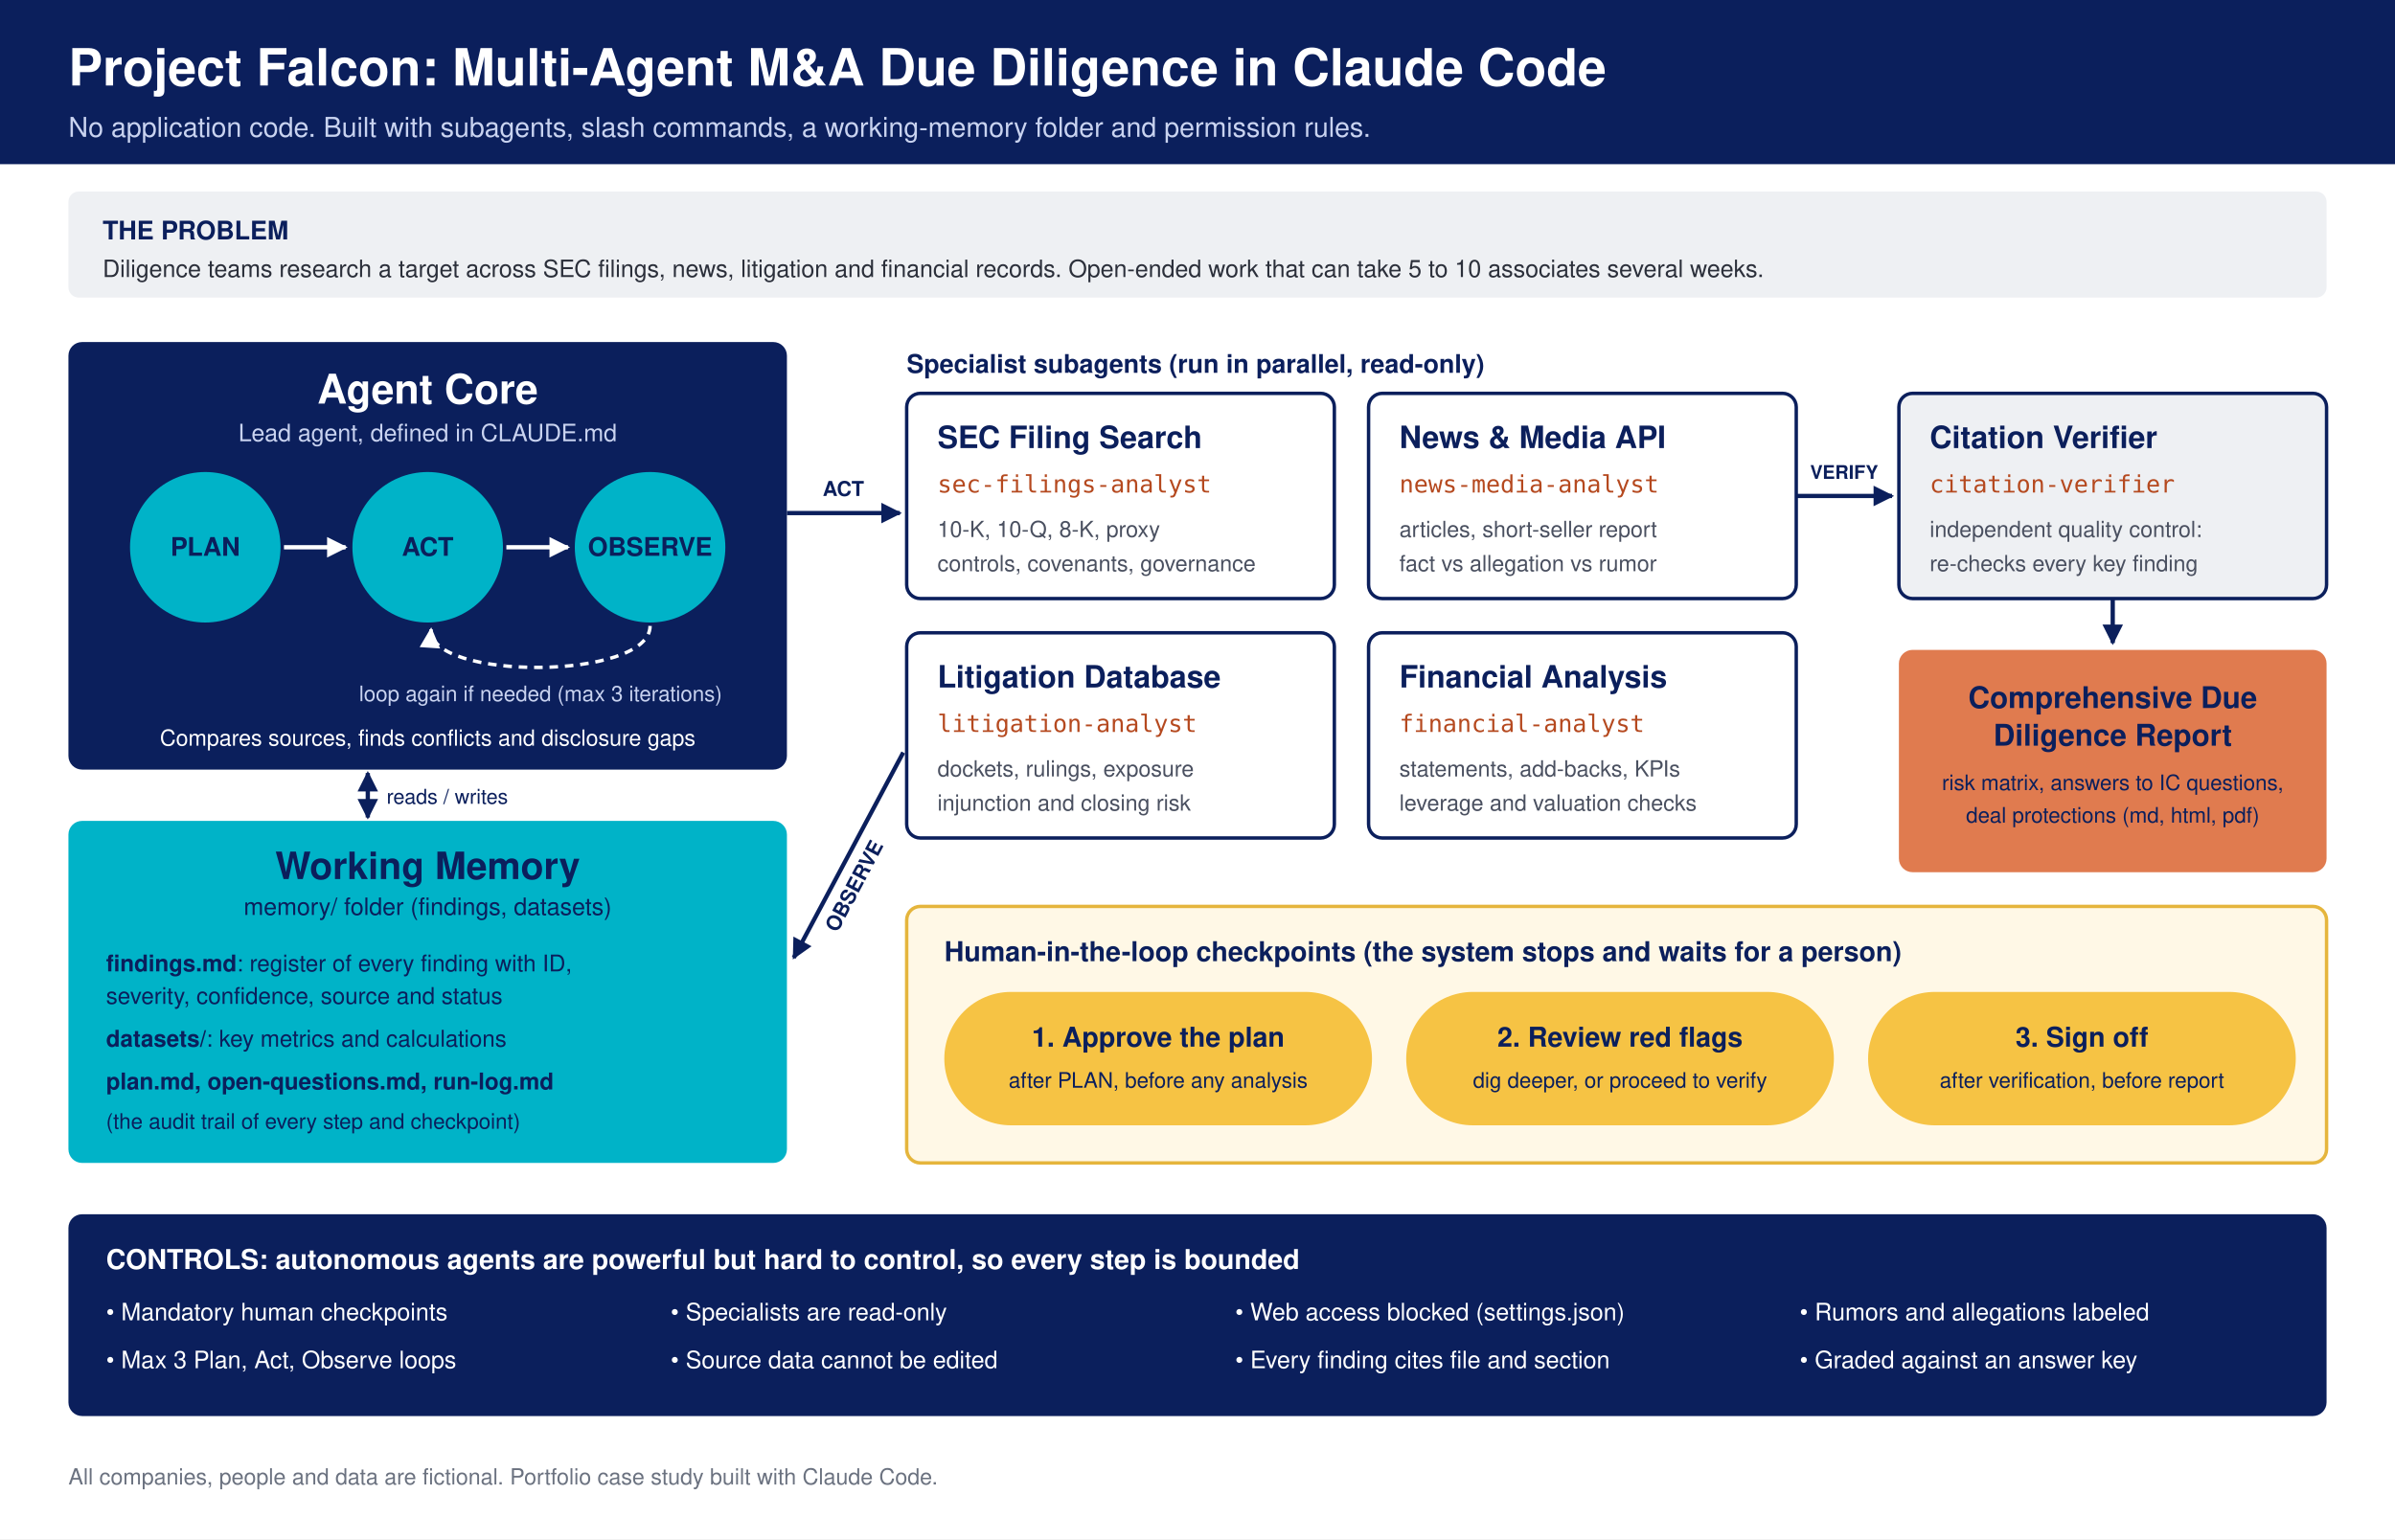
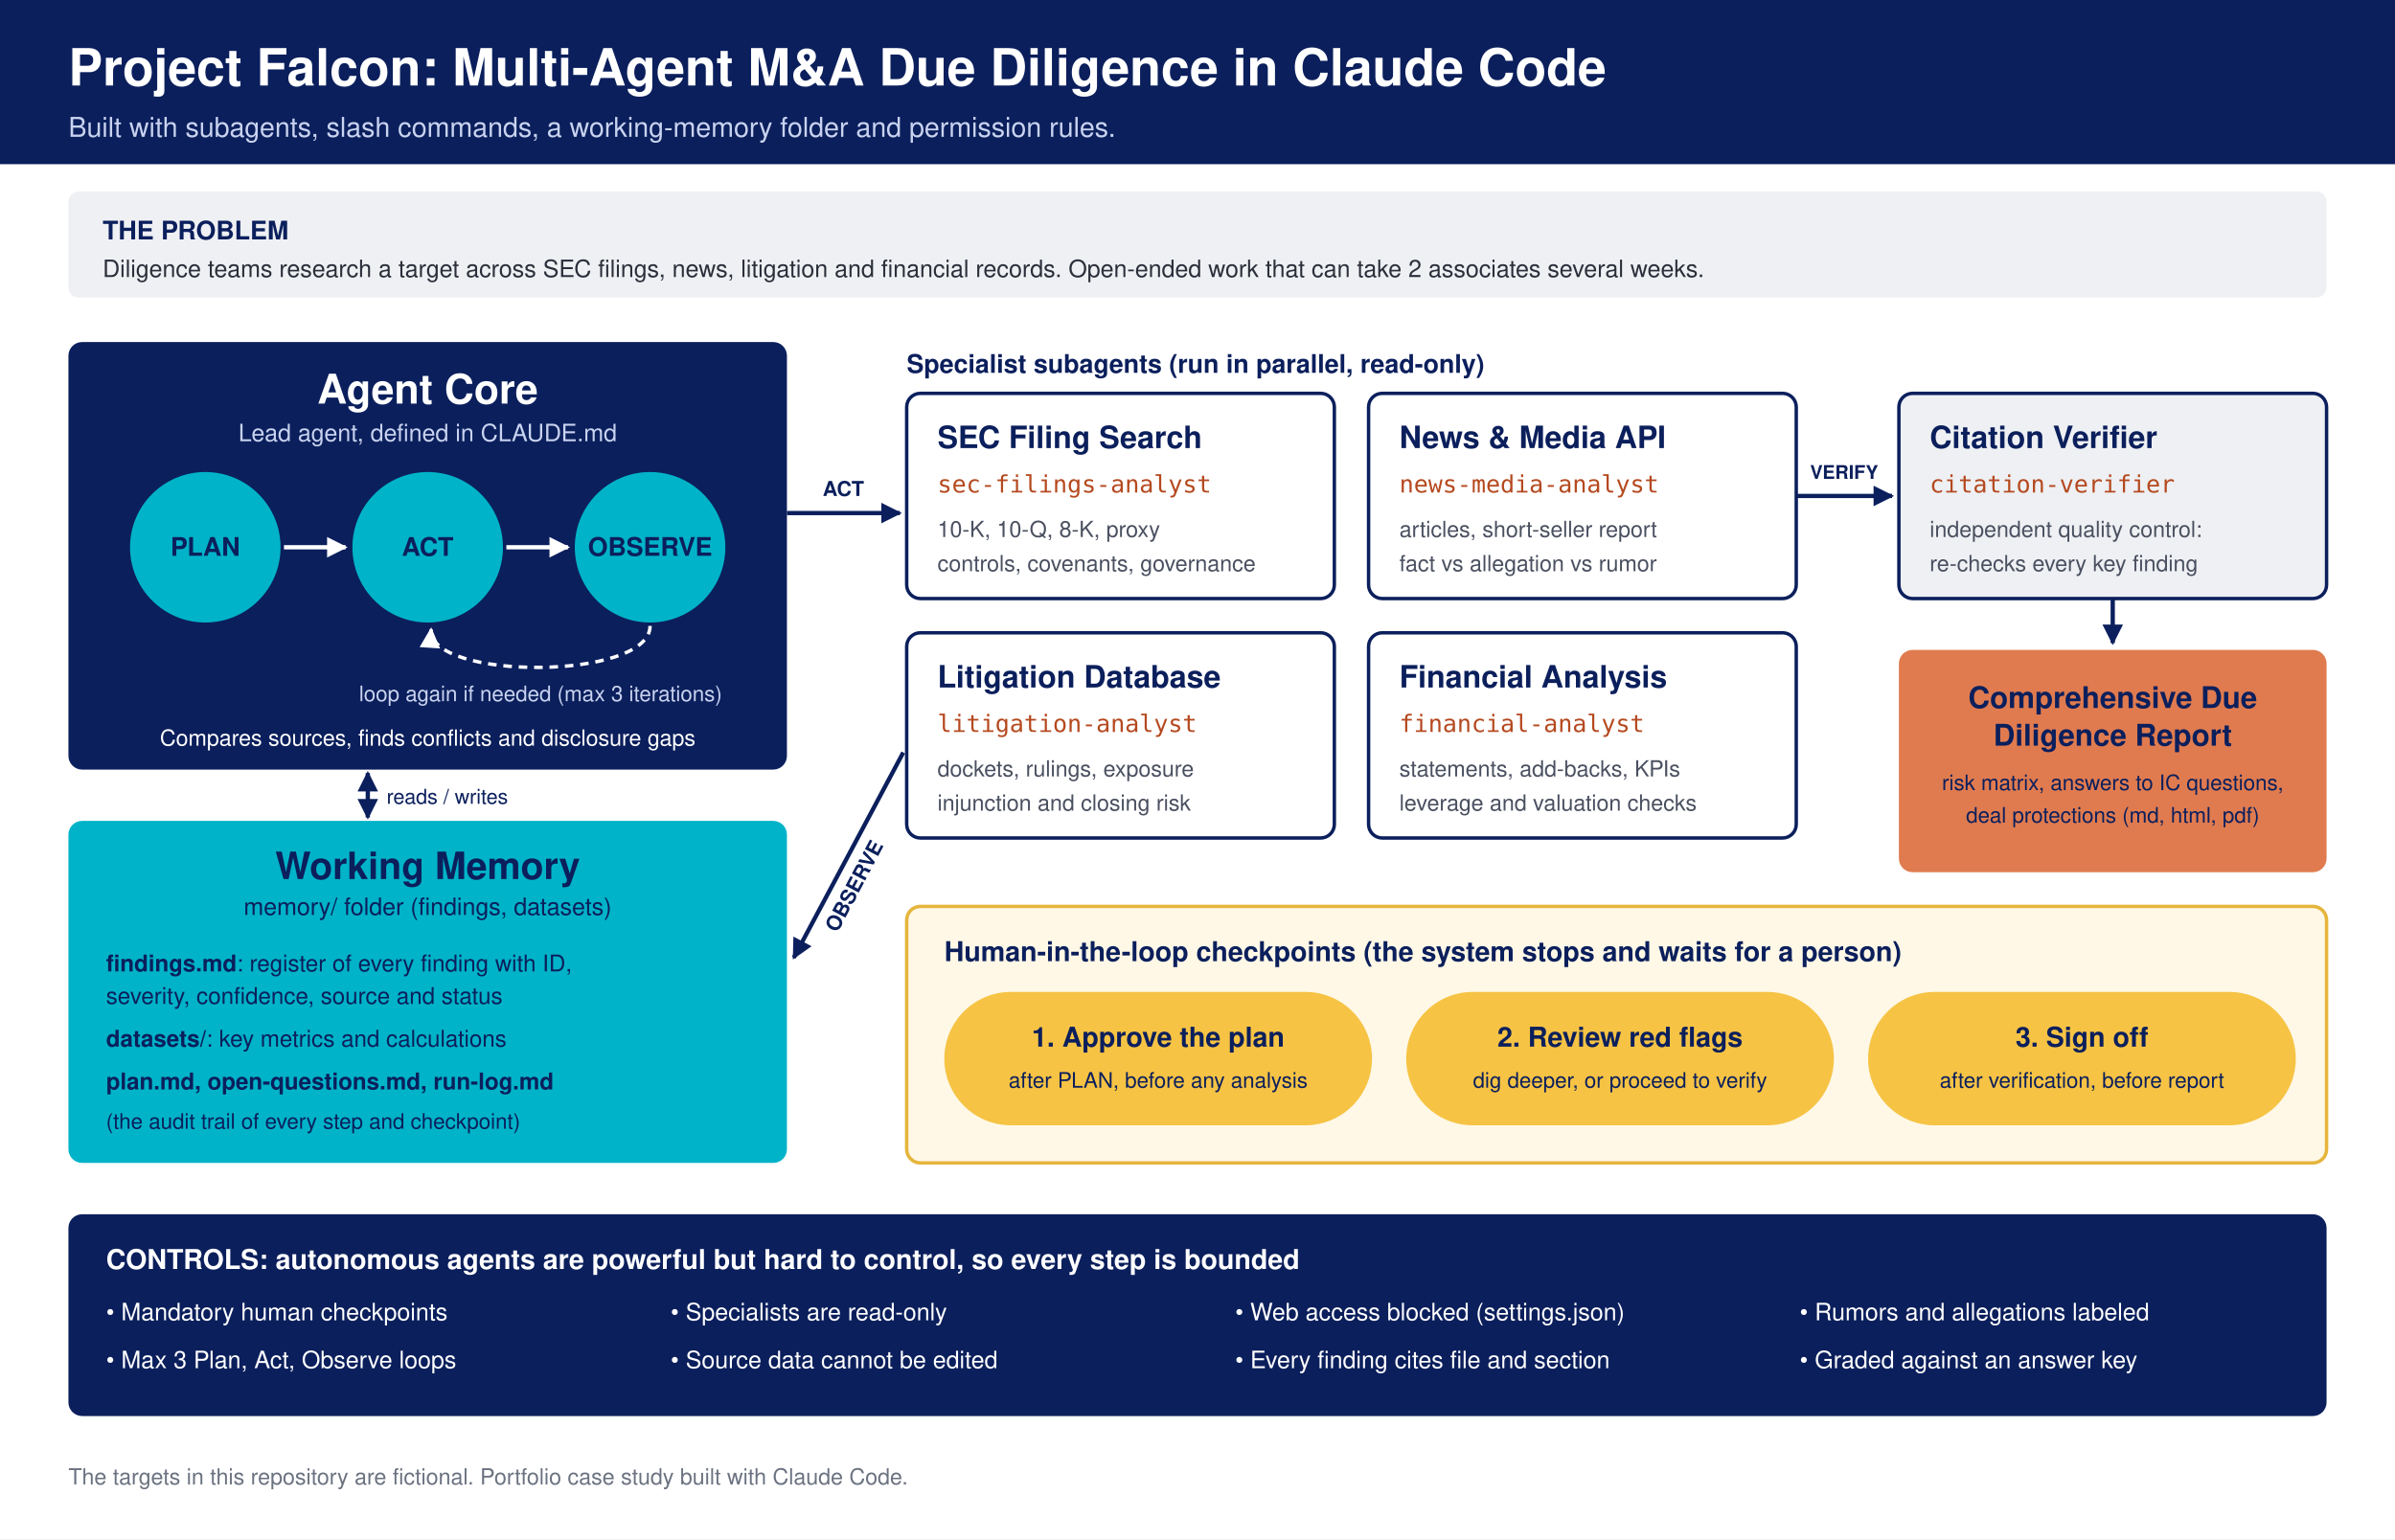
<svg xmlns="http://www.w3.org/2000/svg" width="1400" height="900" viewBox="0 0 1400 900" font-family="Helvetica, Arial, 'Liberation Sans', sans-serif">
  <defs>
    <marker id="arr" viewBox="0 0 10 10" refX="9" refY="5" markerUnits="userSpaceOnUse" markerWidth="12" markerHeight="12" orient="auto-start-reverse">
      <path d="M0,0 L10,5 L0,10 z" fill="#0B1F5C" />
    </marker>
    <marker id="arrw" viewBox="0 0 10 10" refX="9" refY="5" markerUnits="userSpaceOnUse" markerWidth="12" markerHeight="12" orient="auto-start-reverse">
      <path d="M0,0 L10,5 L0,10 z" fill="#FFFFFF" />
    </marker>
  </defs>
  <rect width="1400" height="900" fill="#FFFFFF" />
  <rect x="0" y="0" width="1400" height="96" fill="#0B1F5C" />
  <text x="40" y="50" font-size="30" font-weight="700" fill="#FFFFFF">Project Falcon: Multi-Agent M&amp;A Due Diligence in Claude Code</text>
-   <text x="40" y="80" font-size="16" fill="#C9D3F0">No application code. Built with subagents, slash commands, a working-memory folder and permission rules.</text>
+   <text x="40" y="80" font-size="16" fill="#C9D3F0">Built with subagents, slash commands, a working-memory folder and permission rules.</text>
  <rect x="40" y="112" width="1320" height="62" rx="6" fill="#EEF0F3" />
  <text x="60" y="140" font-size="15" font-weight="700" fill="#0B1F5C">THE PROBLEM</text>
-   <text x="60" y="162" font-size="14" fill="#2B2F3A">Diligence teams research a target across SEC filings, news, litigation and financial records. Open-ended work that can take 5 to 10 associates several weeks.</text>
+   <text x="60" y="162" font-size="14" fill="#2B2F3A">Diligence teams research a target across SEC filings, news, litigation and financial records. Open-ended work that can take 2 associates several weeks.</text>
  <rect x="40" y="200" width="420" height="250" rx="8" fill="#0B1F5C" />
  <text x="250" y="236" font-size="24" font-weight="700" fill="#FFFFFF" text-anchor="middle">Agent Core</text>
  <text x="250" y="258" font-size="14" fill="#C9D3F0" text-anchor="middle">Lead agent, defined in CLAUDE.md</text>
  <circle cx="120" cy="320" r="44" fill="#00B3C8" />
  <circle cx="250" cy="320" r="44" fill="#00B3C8" />
  <circle cx="380" cy="320" r="44" fill="#00B3C8" />
  <text x="120" y="325" font-size="15" font-weight="700" fill="#0B1F5C" text-anchor="middle">PLAN</text>
  <text x="250" y="325" font-size="15" font-weight="700" fill="#0B1F5C" text-anchor="middle">ACT</text>
  <text x="380" y="325" font-size="15" font-weight="700" fill="#0B1F5C" text-anchor="middle">OBSERVE</text>
  <line x1="166" y1="320" x2="202" y2="320" stroke="#FFFFFF" stroke-width="2.5" marker-end="url(#arrw)" />
  <line x1="296" y1="320" x2="332" y2="320" stroke="#FFFFFF" stroke-width="2.5" marker-end="url(#arrw)" />
  <path d="M380,366 C380,398 250,398 252,368" fill="none" stroke="#FFFFFF" stroke-width="2" stroke-dasharray="5 4" marker-end="url(#arrw)" />
  <text x="316" y="410" font-size="12.5" fill="#C9D3F0" text-anchor="middle">loop again if needed (max 3 iterations)</text>
  <text x="250" y="436" font-size="13" fill="#FFFFFF" text-anchor="middle">Compares sources, finds conflicts and disclosure gaps</text>
  <rect x="40" y="480" width="420" height="200" rx="8" fill="#00B3C8" />
  <text x="250" y="514" font-size="22" font-weight="700" fill="#0B1F5C" text-anchor="middle">Working Memory</text>
  <text x="250" y="535" font-size="14" fill="#0B1F5C" text-anchor="middle">memory/ folder (findings, datasets)</text>
  <text x="62" y="568" font-size="13.5" fill="#0B1F5C">
    <tspan font-weight="700">findings.md</tspan>: register of every finding with ID,</text>
  <text x="62" y="587" font-size="13.5" fill="#0B1F5C">severity, confidence, source and status</text>
  <text x="62" y="612" font-size="13.5" fill="#0B1F5C">
    <tspan font-weight="700">datasets/</tspan>: key metrics and calculations</text>
  <text x="62" y="637" font-size="13.5" fill="#0B1F5C">
    <tspan font-weight="700">plan.md, open-questions.md, run-log.md</tspan>
  </text>
  <text x="62" y="660" font-size="12.5" fill="#0B1F5C">(the audit trail of every step and checkpoint)</text>
  <line x1="215" y1="452" x2="215" y2="478" stroke="#0B1F5C" stroke-width="2.5" marker-start="url(#arr)" marker-end="url(#arr)" />
  <text x="226" y="470" font-size="12" fill="#0B1F5C">reads / writes</text>
  <text x="530" y="218" font-size="15" font-weight="700" fill="#0B1F5C">Specialist subagents (run in parallel, read-only)</text>
  <g>
    <rect x="530" y="230" width="250" height="120" rx="8" fill="#FFFFFF" stroke="#0B1F5C" stroke-width="2" />
    <text x="548" y="262" font-size="18" font-weight="700" fill="#0B1F5C">SEC Filing Search</text>
    <text x="548" y="288" font-size="14" fill="#B5491F" font-family="Menlo, Consolas, monospace">sec-filings-analyst</text>
    <text x="548" y="314" font-size="13" fill="#4A5060">10-K, 10-Q, 8-K, proxy</text>
    <text x="548" y="334" font-size="13" fill="#4A5060">controls, covenants, governance</text>
  </g>
  <g>
    <rect x="800" y="230" width="250" height="120" rx="8" fill="#FFFFFF" stroke="#0B1F5C" stroke-width="2" />
    <text x="818" y="262" font-size="18" font-weight="700" fill="#0B1F5C">News &amp; Media API</text>
    <text x="818" y="288" font-size="14" fill="#B5491F" font-family="Menlo, Consolas, monospace">news-media-analyst</text>
    <text x="818" y="314" font-size="13" fill="#4A5060">articles, short-seller report</text>
    <text x="818" y="334" font-size="13" fill="#4A5060">fact vs allegation vs rumor</text>
  </g>
  <g>
    <rect x="530" y="370" width="250" height="120" rx="8" fill="#FFFFFF" stroke="#0B1F5C" stroke-width="2" />
    <text x="548" y="402" font-size="18" font-weight="700" fill="#0B1F5C">Litigation Database</text>
    <text x="548" y="428" font-size="14" fill="#B5491F" font-family="Menlo, Consolas, monospace">litigation-analyst</text>
    <text x="548" y="454" font-size="13" fill="#4A5060">dockets, rulings, exposure</text>
    <text x="548" y="474" font-size="13" fill="#4A5060">injunction and closing risk</text>
  </g>
  <g>
    <rect x="800" y="370" width="250" height="120" rx="8" fill="#FFFFFF" stroke="#0B1F5C" stroke-width="2" />
    <text x="818" y="402" font-size="18" font-weight="700" fill="#0B1F5C">Financial Analysis</text>
    <text x="818" y="428" font-size="14" fill="#B5491F" font-family="Menlo, Consolas, monospace">financial-analyst</text>
    <text x="818" y="454" font-size="13" fill="#4A5060">statements, add-backs, KPIs</text>
    <text x="818" y="474" font-size="13" fill="#4A5060">leverage and valuation checks</text>
  </g>
  <line x1="460" y1="300" x2="526" y2="300" stroke="#0B1F5C" stroke-width="2.5" marker-end="url(#arr)" />
  <text x="493" y="290" font-size="12" font-weight="700" fill="#0B1F5C" text-anchor="middle">ACT</text>
  <line x1="528" y1="440" x2="464" y2="560" stroke="#0B1F5C" stroke-width="2.5" marker-end="url(#arr)" />
  <text x="503" y="520" font-size="12" font-weight="700" fill="#0B1F5C" text-anchor="middle" transform="rotate(-62 503 520)">OBSERVE</text>
  <rect x="1110" y="230" width="250" height="120" rx="8" fill="#EEF0F3" stroke="#0B1F5C" stroke-width="2" />
  <text x="1128" y="262" font-size="18" font-weight="700" fill="#0B1F5C">Citation Verifier</text>
  <text x="1128" y="288" font-size="14" fill="#B5491F" font-family="Menlo, Consolas, monospace">citation-verifier</text>
  <text x="1128" y="314" font-size="13" fill="#4A5060">independent quality control:</text>
  <text x="1128" y="334" font-size="13" fill="#4A5060">re-checks every key finding</text>
  <line x1="1050" y1="290" x2="1106" y2="290" stroke="#0B1F5C" stroke-width="2.5" marker-end="url(#arr)" />
  <text x="1078" y="280" font-size="11" font-weight="700" fill="#0B1F5C" text-anchor="middle">VERIFY</text>
  <rect x="1110" y="380" width="250" height="130" rx="8" fill="#E07B4F" />
  <text x="1235" y="414" font-size="17.5" font-weight="700" fill="#0B1F5C" text-anchor="middle">Comprehensive Due</text>
  <text x="1235" y="436" font-size="17.5" font-weight="700" fill="#0B1F5C" text-anchor="middle">Diligence Report</text>
  <text x="1235" y="462" font-size="12.5" fill="#0B1F5C" text-anchor="middle">risk matrix, answers to IC questions,</text>
  <text x="1235" y="481" font-size="12.5" fill="#0B1F5C" text-anchor="middle">deal protections (md, html, pdf)</text>
  <line x1="1235" y1="350" x2="1235" y2="376" stroke="#0B1F5C" stroke-width="2.5" marker-end="url(#arr)" />
  <rect x="530" y="530" width="830" height="150" rx="8" fill="#FFF8E6" stroke="#E5B53C" stroke-width="2" />
  <text x="552" y="562" font-size="16" font-weight="700" fill="#0B1F5C">Human-in-the-loop checkpoints (the system stops and waits for a person)</text>
  <rect x="552" y="580" width="250" height="78" rx="39" fill="#F6C344" />
  <text x="677" y="612" font-size="16" font-weight="700" fill="#0B1F5C" text-anchor="middle">1. Approve the plan</text>
  <text x="677" y="636" font-size="12.5" fill="#0B1F5C" text-anchor="middle">after PLAN, before any analysis</text>
  <rect x="822" y="580" width="250" height="78" rx="39" fill="#F6C344" />
  <text x="947" y="612" font-size="16" font-weight="700" fill="#0B1F5C" text-anchor="middle">2. Review red flags</text>
  <text x="947" y="636" font-size="12.5" fill="#0B1F5C" text-anchor="middle">dig deeper, or proceed to verify</text>
  <rect x="1092" y="580" width="250" height="78" rx="39" fill="#F6C344" />
  <text x="1217" y="612" font-size="16" font-weight="700" fill="#0B1F5C" text-anchor="middle">3. Sign off</text>
  <text x="1217" y="636" font-size="12.5" fill="#0B1F5C" text-anchor="middle">after verification, before report</text>
  <rect x="40" y="710" width="1320" height="118" rx="8" fill="#0B1F5C" />
  <text x="62" y="742" font-size="16" font-weight="700" fill="#FFFFFF">CONTROLS: autonomous agents are powerful but hard to control, so every step is bounded</text>
  <g font-size="14" fill="#FFFFFF">
    <text x="62" y="772">• Mandatory human checkpoints</text>
    <text x="62" y="800">• Max 3 Plan, Act, Observe loops</text>
    <text x="392" y="772">• Specialists are read-only</text>
    <text x="392" y="800">• Source data cannot be edited</text>
    <text x="722" y="772">• Web access blocked (settings.json)</text>
    <text x="722" y="800">• Every finding cites file and section</text>
    <text x="1052" y="772">• Rumors and allegations labeled</text>
    <text x="1052" y="800">• Graded against an answer key</text>
  </g>
-   <text x="40" y="868" font-size="13" fill="#6B7280">All companies, people and data are fictional. Portfolio case study built with Claude Code.</text>
+   <text x="40" y="868" font-size="13" fill="#6B7280">The targets in this repository are fictional. Portfolio case study built with Claude Code.</text>
</svg>
